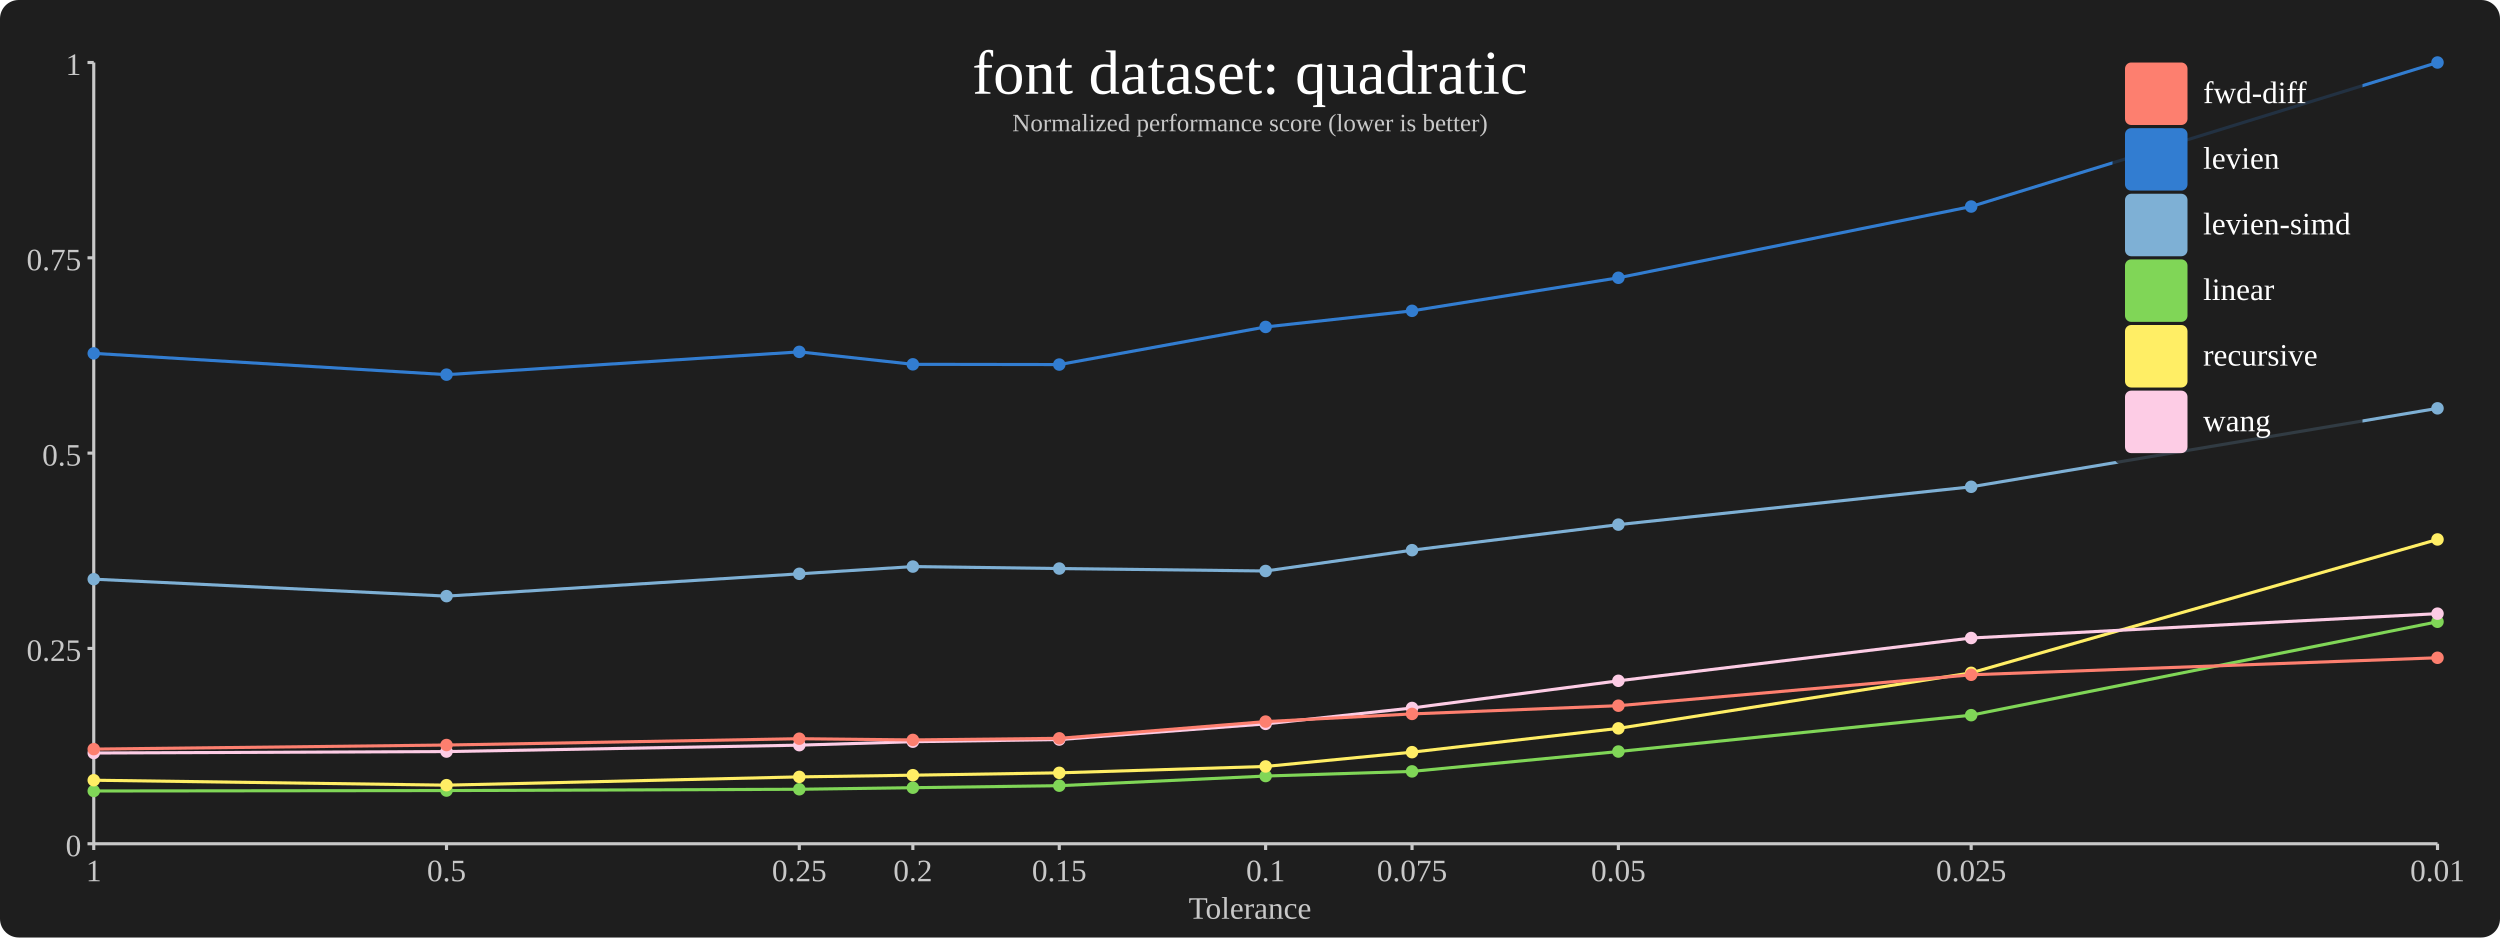
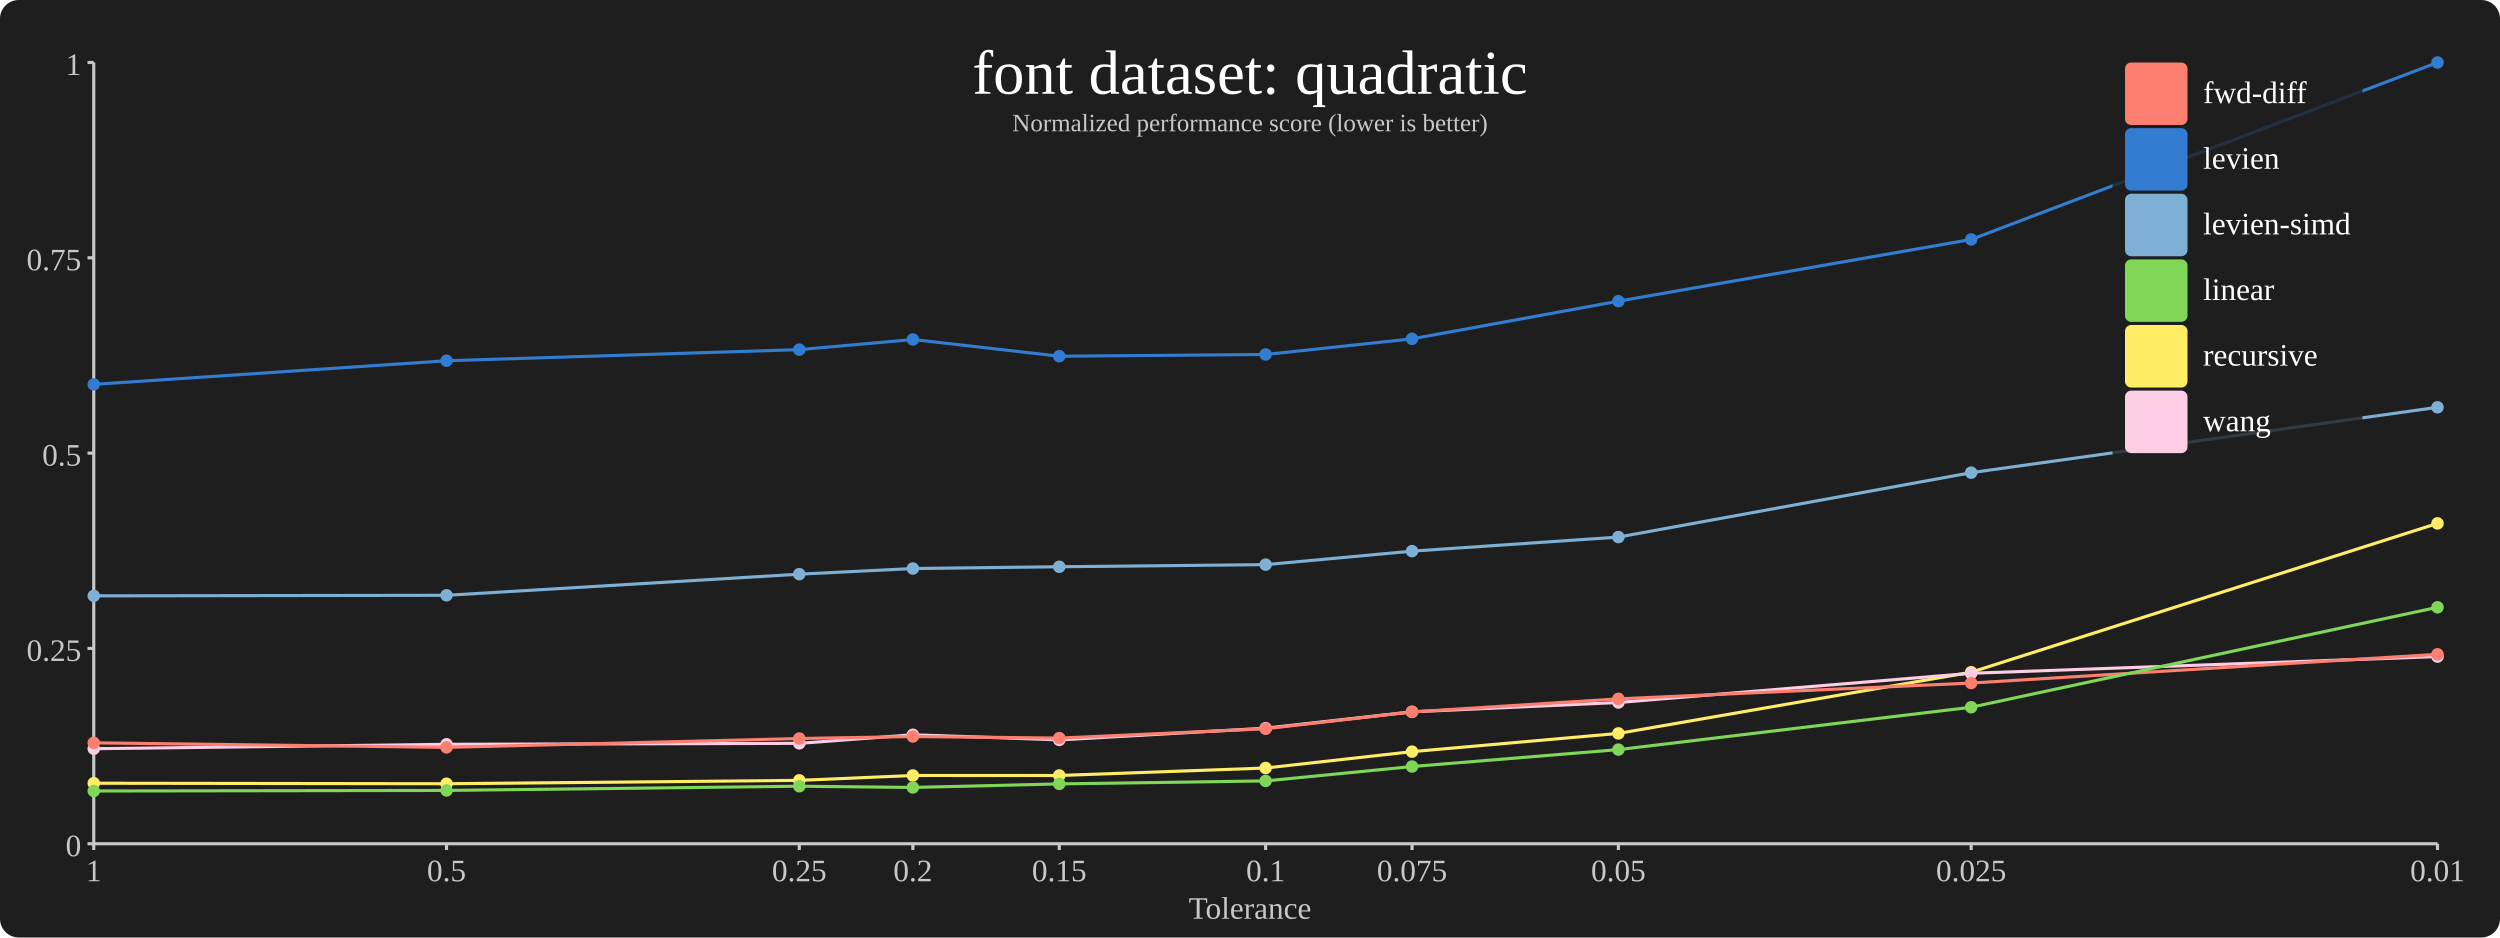
<svg xmlns="http://www.w3.org/2000/svg" viewBox="0 0 800 300">
  <rect x="0" y="0" width="800" height="300" ry="6" style="fill:rgb(30,30,30);stroke:none;fill-opacity:1;stroke-opacity:1;" />
  <path d="M 30 20 L 30 270" style="stroke:rgb(200,200,200);stroke-width:1" />
  <path d="M 30 270 L 780 270" style="stroke:rgb(200,200,200);stroke-width:1" />
  <path d="M 780 270 L 780 272" style="stroke:rgb(200,200,200);stroke-width:1" />
  <text x="780" y="282" style="font-size:10px;fill:rgb(200,200,200);text-anchor:middle;text-align:center;"> 0.01 </text>
  <path d="M 630.772 270 L 630.772 272" style="stroke:rgb(200,200,200);stroke-width:1" />
  <text x="630.772" y="282" style="font-size:10px;fill:rgb(200,200,200);text-anchor:middle;text-align:center;"> 0.025 </text>
  <path d="M 517.886 270 L 517.886 272" style="stroke:rgb(200,200,200);stroke-width:1" />
  <text x="517.886" y="282" style="font-size:10px;fill:rgb(200,200,200);text-anchor:middle;text-align:center;"> 0.05 </text>
  <path d="M 451.852 270 L 451.852 272" style="stroke:rgb(200,200,200);stroke-width:1" />
  <text x="451.852" y="282" style="font-size:10px;fill:rgb(200,200,200);text-anchor:middle;text-align:center;"> 0.075 </text>
  <path d="M 405 270 L 405 272" style="stroke:rgb(200,200,200);stroke-width:1" />
  <text x="405" y="282" style="font-size:10px;fill:rgb(200,200,200);text-anchor:middle;text-align:center;"> 0.1 </text>
  <path d="M 338.966 270 L 338.966 272" style="stroke:rgb(200,200,200);stroke-width:1" />
  <text x="338.966" y="282" style="font-size:10px;fill:rgb(200,200,200);text-anchor:middle;text-align:center;"> 0.15 </text>
  <path d="M 292.114 270 L 292.114 272" style="stroke:rgb(200,200,200);stroke-width:1" />
  <text x="292.114" y="282" style="font-size:10px;fill:rgb(200,200,200);text-anchor:middle;text-align:center;"> 0.2 </text>
  <path d="M 255.773 270 L 255.773 272" style="stroke:rgb(200,200,200);stroke-width:1" />
  <text x="255.773" y="282" style="font-size:10px;fill:rgb(200,200,200);text-anchor:middle;text-align:center;"> 0.25 </text>
  <path d="M 142.886 270 L 142.886 272" style="stroke:rgb(200,200,200);stroke-width:1" />
  <text x="142.886" y="282" style="font-size:10px;fill:rgb(200,200,200);text-anchor:middle;text-align:center;"> 0.5 </text>
  <path d="M 30 270 L 30 272" style="stroke:rgb(200,200,200);stroke-width:1" />
  <text x="30" y="282" style="font-size:10px;fill:rgb(200,200,200);text-anchor:middle;text-align:center;"> 1 </text>
  <path d="M 28 270 L 30 270" style="stroke:rgb(200,200,200);stroke-width:1" />
  <text x="26" y="274" style="font-size:10px;fill:rgb(200,200,200);text-anchor:end;text-align:right;"> 0 </text>
  <path d="M 28 207.5 L 30 207.5" style="stroke:rgb(200,200,200);stroke-width:1" />
  <text x="26" y="211.5" style="font-size:10px;fill:rgb(200,200,200);text-anchor:end;text-align:right;"> 0.25 </text>
  <path d="M 28 145 L 30 145" style="stroke:rgb(200,200,200);stroke-width:1" />
  <text x="26" y="149" style="font-size:10px;fill:rgb(200,200,200);text-anchor:end;text-align:right;"> 0.5 </text>
  <path d="M 28 82.5 L 30 82.5" style="stroke:rgb(200,200,200);stroke-width:1" />
  <text x="26" y="86.5" style="font-size:10px;fill:rgb(200,200,200);text-anchor:end;text-align:right;"> 0.75 </text>
  <path d="M 28 20 L 30 20" style="stroke:rgb(200,200,200);stroke-width:1" />
  <text x="26" y="24" style="font-size:10px;fill:rgb(200,200,200);text-anchor:end;text-align:right;"> 1 </text>
  <text x="400" y="294" style="font-size:10px;fill:rgb(200,200,200);text-anchor:middle;text-align:center;"> Tolerance </text>
-   <circle cx="780" cy="130.667" r="2" style="fill:rgb(126,176,213);stroke:none;fill-opacity:1;stroke-opacity:1;" />
-   <path d="M 780 130.667 L 630.772 155.775" style="stroke:rgb(126,176,213);stroke-width:1" />
-   <circle cx="630.772" cy="155.775" r="2" style="fill:rgb(126,176,213);stroke:none;fill-opacity:1;stroke-opacity:1;" />
-   <path d="M 630.772 155.775 L 517.886 167.88" style="stroke:rgb(126,176,213);stroke-width:1" />
-   <circle cx="517.886" cy="167.88" r="2" style="fill:rgb(126,176,213);stroke:none;fill-opacity:1;stroke-opacity:1;" />
-   <path d="M 517.886 167.88 L 451.852 176.05" style="stroke:rgb(126,176,213);stroke-width:1" />
-   <circle cx="451.852" cy="176.05" r="2" style="fill:rgb(126,176,213);stroke:none;fill-opacity:1;stroke-opacity:1;" />
-   <path d="M 451.852 176.05 L 405 182.718" style="stroke:rgb(126,176,213);stroke-width:1" />
-   <circle cx="405" cy="182.718" r="2" style="fill:rgb(126,176,213);stroke:none;fill-opacity:1;stroke-opacity:1;" />
-   <path d="M 405 182.718 L 338.966 181.938" style="stroke:rgb(126,176,213);stroke-width:1" />
-   <circle cx="338.966" cy="181.938" r="2" style="fill:rgb(126,176,213);stroke:none;fill-opacity:1;stroke-opacity:1;" />
-   <path d="M 338.966 181.938 L 292.114 181.305" style="stroke:rgb(126,176,213);stroke-width:1" />
-   <circle cx="292.114" cy="181.305" r="2" style="fill:rgb(126,176,213);stroke:none;fill-opacity:1;stroke-opacity:1;" />
-   <path d="M 292.114 181.305 L 255.773 183.62" style="stroke:rgb(126,176,213);stroke-width:1" />
-   <circle cx="255.773" cy="183.62" r="2" style="fill:rgb(126,176,213);stroke:none;fill-opacity:1;stroke-opacity:1;" />
-   <path d="M 255.773 183.62 L 142.886 190.76" style="stroke:rgb(126,176,213);stroke-width:1" />
-   <circle cx="142.886" cy="190.76" r="2" style="fill:rgb(126,176,213);stroke:none;fill-opacity:1;stroke-opacity:1;" />
-   <path d="M 142.886 190.76 L 30 185.335" style="stroke:rgb(126,176,213);stroke-width:1" />
-   <circle cx="30" cy="185.335" r="2" style="fill:rgb(126,176,213);stroke:none;fill-opacity:1;stroke-opacity:1;" />
-   <circle cx="780" cy="198.963" r="2" style="fill:rgb(128,214,87);stroke:none;fill-opacity:1;stroke-opacity:1;" />
-   <path d="M 780 198.963 L 630.772 228.853" style="stroke:rgb(128,214,87);stroke-width:1" />
-   <circle cx="630.772" cy="228.853" r="2" style="fill:rgb(128,214,87);stroke:none;fill-opacity:1;stroke-opacity:1;" />
-   <path d="M 630.772 228.853 L 517.886 240.49" style="stroke:rgb(128,214,87);stroke-width:1" />
-   <circle cx="517.886" cy="240.49" r="2" style="fill:rgb(128,214,87);stroke:none;fill-opacity:1;stroke-opacity:1;" />
-   <path d="M 517.886 240.49 L 451.852 246.843" style="stroke:rgb(128,214,87);stroke-width:1" />
-   <circle cx="451.852" cy="246.843" r="2" style="fill:rgb(128,214,87);stroke:none;fill-opacity:1;stroke-opacity:1;" />
-   <path d="M 451.852 246.843 L 405 248.333" style="stroke:rgb(128,214,87);stroke-width:1" />
-   <circle cx="405" cy="248.333" r="2" style="fill:rgb(128,214,87);stroke:none;fill-opacity:1;stroke-opacity:1;" />
-   <path d="M 405 248.333 L 338.966 251.417" style="stroke:rgb(128,214,87);stroke-width:1" />
-   <circle cx="338.966" cy="251.417" r="2" style="fill:rgb(128,214,87);stroke:none;fill-opacity:1;stroke-opacity:1;" />
-   <path d="M 338.966 251.417 L 292.114 252.065" style="stroke:rgb(128,214,87);stroke-width:1" />
-   <circle cx="292.114" cy="252.065" r="2" style="fill:rgb(128,214,87);stroke:none;fill-opacity:1;stroke-opacity:1;" />
-   <path d="M 292.114 252.065 L 255.773 252.565" style="stroke:rgb(128,214,87);stroke-width:1" />
-   <circle cx="255.773" cy="252.565" r="2" style="fill:rgb(128,214,87);stroke:none;fill-opacity:1;stroke-opacity:1;" />
-   <path d="M 255.773 252.565 L 142.886 252.98" style="stroke:rgb(128,214,87);stroke-width:1" />
-   <circle cx="142.886" cy="252.98" r="2" style="fill:rgb(128,214,87);stroke:none;fill-opacity:1;stroke-opacity:1;" />
-   <path d="M 142.886 252.98 L 30 253.115" style="stroke:rgb(128,214,87);stroke-width:1" />
-   <circle cx="30" cy="253.115" r="2" style="fill:rgb(128,214,87);stroke:none;fill-opacity:1;stroke-opacity:1;" />
-   <circle cx="780" cy="172.625" r="2" style="fill:rgb(255,238,101);stroke:none;fill-opacity:1;stroke-opacity:1;" />
-   <path d="M 780 172.625 L 630.772 215.308" style="stroke:rgb(255,238,101);stroke-width:1" />
-   <circle cx="630.772" cy="215.308" r="2" style="fill:rgb(255,238,101);stroke:none;fill-opacity:1;stroke-opacity:1;" />
-   <path d="M 630.772 215.308 L 517.886 233.075" style="stroke:rgb(255,238,101);stroke-width:1" />
-   <circle cx="517.886" cy="233.075" r="2" style="fill:rgb(255,238,101);stroke:none;fill-opacity:1;stroke-opacity:1;" />
-   <path d="M 517.886 233.075 L 451.852 240.69" style="stroke:rgb(255,238,101);stroke-width:1" />
-   <circle cx="451.852" cy="240.69" r="2" style="fill:rgb(255,238,101);stroke:none;fill-opacity:1;stroke-opacity:1;" />
-   <path d="M 451.852 240.69 L 405 245.262" style="stroke:rgb(255,238,101);stroke-width:1" />
-   <circle cx="405" cy="245.262" r="2" style="fill:rgb(255,238,101);stroke:none;fill-opacity:1;stroke-opacity:1;" />
-   <path d="M 405 245.262 L 338.966 247.308" style="stroke:rgb(255,238,101);stroke-width:1" />
-   <circle cx="338.966" cy="247.308" r="2" style="fill:rgb(255,238,101);stroke:none;fill-opacity:1;stroke-opacity:1;" />
-   <path d="M 338.966 247.308 L 292.114 248.06" style="stroke:rgb(255,238,101);stroke-width:1" />
-   <circle cx="292.114" cy="248.06" r="2" style="fill:rgb(255,238,101);stroke:none;fill-opacity:1;stroke-opacity:1;" />
-   <path d="M 292.114 248.06 L 255.773 248.603" style="stroke:rgb(255,238,101);stroke-width:1" />
-   <circle cx="255.773" cy="248.603" r="2" style="fill:rgb(255,238,101);stroke:none;fill-opacity:1;stroke-opacity:1;" />
-   <path d="M 255.773 248.603 L 142.886 251.255" style="stroke:rgb(255,238,101);stroke-width:1" />
-   <circle cx="142.886" cy="251.255" r="2" style="fill:rgb(255,238,101);stroke:none;fill-opacity:1;stroke-opacity:1;" />
-   <path d="M 142.886 251.255 L 30 249.673" style="stroke:rgb(255,238,101);stroke-width:1" />
-   <circle cx="30" cy="249.673" r="2" style="fill:rgb(255,238,101);stroke:none;fill-opacity:1;stroke-opacity:1;" />
+   <circle cx="780" cy="167.482" r="2" style="fill:rgb(255,238,101);stroke:none;fill-opacity:1;stroke-opacity:1;" />
+   <path d="M 780 167.482 L 630.772 215.105" style="stroke:rgb(255,238,101);stroke-width:1" />
+   <circle cx="630.772" cy="215.105" r="2" style="fill:rgb(255,238,101);stroke:none;fill-opacity:1;stroke-opacity:1;" />
+   <path d="M 630.772 215.105 L 517.886 234.688" style="stroke:rgb(255,238,101);stroke-width:1" />
+   <circle cx="517.886" cy="234.688" r="2" style="fill:rgb(255,238,101);stroke:none;fill-opacity:1;stroke-opacity:1;" />
+   <path d="M 517.886 234.688 L 451.852 240.522" style="stroke:rgb(255,238,101);stroke-width:1" />
+   <circle cx="451.852" cy="240.522" r="2" style="fill:rgb(255,238,101);stroke:none;fill-opacity:1;stroke-opacity:1;" />
+   <path d="M 451.852 240.522 L 405 245.762" style="stroke:rgb(255,238,101);stroke-width:1" />
+   <circle cx="405" cy="245.762" r="2" style="fill:rgb(255,238,101);stroke:none;fill-opacity:1;stroke-opacity:1;" />
+   <path d="M 405 245.762 L 338.966 248.153" style="stroke:rgb(255,238,101);stroke-width:1" />
+   <circle cx="338.966" cy="248.153" r="2" style="fill:rgb(255,238,101);stroke:none;fill-opacity:1;stroke-opacity:1;" />
+   <path d="M 338.966 248.153 L 292.114 248.15" style="stroke:rgb(255,238,101);stroke-width:1" />
+   <circle cx="292.114" cy="248.15" r="2" style="fill:rgb(255,238,101);stroke:none;fill-opacity:1;stroke-opacity:1;" />
+   <path d="M 292.114 248.15 L 255.773 249.715" style="stroke:rgb(255,238,101);stroke-width:1" />
+   <circle cx="255.773" cy="249.715" r="2" style="fill:rgb(255,238,101);stroke:none;fill-opacity:1;stroke-opacity:1;" />
+   <path d="M 255.773 249.715 L 142.886 250.8" style="stroke:rgb(255,238,101);stroke-width:1" />
+   <circle cx="142.886" cy="250.8" r="2" style="fill:rgb(255,238,101);stroke:none;fill-opacity:1;stroke-opacity:1;" />
+   <path d="M 142.886 250.8 L 30 250.63" style="stroke:rgb(255,238,101);stroke-width:1" />
+   <circle cx="30" cy="250.63" r="2" style="fill:rgb(255,238,101);stroke:none;fill-opacity:1;stroke-opacity:1;" />
+   <circle cx="780" cy="130.335" r="2" style="fill:rgb(126,176,213);stroke:none;fill-opacity:1;stroke-opacity:1;" />
+   <path d="M 780 130.335 L 630.772 151.255" style="stroke:rgb(126,176,213);stroke-width:1" />
+   <circle cx="630.772" cy="151.255" r="2" style="fill:rgb(126,176,213);stroke:none;fill-opacity:1;stroke-opacity:1;" />
+   <path d="M 630.772 151.255 L 517.886 171.863" style="stroke:rgb(126,176,213);stroke-width:1" />
+   <circle cx="517.886" cy="171.863" r="2" style="fill:rgb(126,176,213);stroke:none;fill-opacity:1;stroke-opacity:1;" />
+   <path d="M 517.886 171.863 L 451.852 176.363" style="stroke:rgb(126,176,213);stroke-width:1" />
+   <circle cx="451.852" cy="176.363" r="2" style="fill:rgb(126,176,213);stroke:none;fill-opacity:1;stroke-opacity:1;" />
+   <path d="M 451.852 176.363 L 405 180.683" style="stroke:rgb(126,176,213);stroke-width:1" />
+   <circle cx="405" cy="180.683" r="2" style="fill:rgb(126,176,213);stroke:none;fill-opacity:1;stroke-opacity:1;" />
+   <path d="M 405 180.683 L 338.966 181.357" style="stroke:rgb(126,176,213);stroke-width:1" />
+   <circle cx="338.966" cy="181.357" r="2" style="fill:rgb(126,176,213);stroke:none;fill-opacity:1;stroke-opacity:1;" />
+   <path d="M 338.966 181.357 L 292.114 181.925" style="stroke:rgb(126,176,213);stroke-width:1" />
+   <circle cx="292.114" cy="181.925" r="2" style="fill:rgb(126,176,213);stroke:none;fill-opacity:1;stroke-opacity:1;" />
+   <path d="M 292.114 181.925 L 255.773 183.732" style="stroke:rgb(126,176,213);stroke-width:1" />
+   <circle cx="255.773" cy="183.732" r="2" style="fill:rgb(126,176,213);stroke:none;fill-opacity:1;stroke-opacity:1;" />
+   <path d="M 255.773 183.732 L 142.886 190.495" style="stroke:rgb(126,176,213);stroke-width:1" />
+   <circle cx="142.886" cy="190.495" r="2" style="fill:rgb(126,176,213);stroke:none;fill-opacity:1;stroke-opacity:1;" />
+   <path d="M 142.886 190.495 L 30 190.677" style="stroke:rgb(126,176,213);stroke-width:1" />
+   <circle cx="30" cy="190.677" r="2" style="fill:rgb(126,176,213);stroke:none;fill-opacity:1;stroke-opacity:1;" />
  <circle cx="780" cy="20" r="2" style="fill:rgb(50,125,209);stroke:none;fill-opacity:1;stroke-opacity:1;" />
-   <path d="M 780 20 L 630.772 66.093" style="stroke:rgb(50,125,209);stroke-width:1" />
-   <circle cx="630.772" cy="66.093" r="2" style="fill:rgb(50,125,209);stroke:none;fill-opacity:1;stroke-opacity:1;" />
-   <path d="M 630.772 66.093 L 517.886 88.888" style="stroke:rgb(50,125,209);stroke-width:1" />
-   <circle cx="517.886" cy="88.888" r="2" style="fill:rgb(50,125,209);stroke:none;fill-opacity:1;stroke-opacity:1;" />
-   <path d="M 517.886 88.888 L 451.852 99.468" style="stroke:rgb(50,125,209);stroke-width:1" />
-   <circle cx="451.852" cy="99.468" r="2" style="fill:rgb(50,125,209);stroke:none;fill-opacity:1;stroke-opacity:1;" />
-   <path d="M 451.852 99.468 L 405 104.617" style="stroke:rgb(50,125,209);stroke-width:1" />
-   <circle cx="405" cy="104.617" r="2" style="fill:rgb(50,125,209);stroke:none;fill-opacity:1;stroke-opacity:1;" />
-   <path d="M 405 104.617 L 338.966 116.66" style="stroke:rgb(50,125,209);stroke-width:1" />
-   <circle cx="338.966" cy="116.66" r="2" style="fill:rgb(50,125,209);stroke:none;fill-opacity:1;stroke-opacity:1;" />
-   <path d="M 338.966 116.66 L 292.114 116.585" style="stroke:rgb(50,125,209);stroke-width:1" />
-   <circle cx="292.114" cy="116.585" r="2" style="fill:rgb(50,125,209);stroke:none;fill-opacity:1;stroke-opacity:1;" />
-   <path d="M 292.114 116.585 L 255.773 112.597" style="stroke:rgb(50,125,209);stroke-width:1" />
-   <circle cx="255.773" cy="112.597" r="2" style="fill:rgb(50,125,209);stroke:none;fill-opacity:1;stroke-opacity:1;" />
-   <path d="M 255.773 112.597 L 142.886 119.888" style="stroke:rgb(50,125,209);stroke-width:1" />
-   <circle cx="142.886" cy="119.888" r="2" style="fill:rgb(50,125,209);stroke:none;fill-opacity:1;stroke-opacity:1;" />
-   <path d="M 142.886 119.888 L 30 113.08" style="stroke:rgb(50,125,209);stroke-width:1" />
-   <circle cx="30" cy="113.08" r="2" style="fill:rgb(50,125,209);stroke:none;fill-opacity:1;stroke-opacity:1;" />
-   <circle cx="780" cy="196.37" r="2" style="fill:rgb(253,204,229);stroke:none;fill-opacity:1;stroke-opacity:1;" />
-   <path d="M 780 196.37 L 630.772 204.162" style="stroke:rgb(253,204,229);stroke-width:1" />
-   <circle cx="630.772" cy="204.162" r="2" style="fill:rgb(253,204,229);stroke:none;fill-opacity:1;stroke-opacity:1;" />
-   <path d="M 630.772 204.162 L 517.886 217.857" style="stroke:rgb(253,204,229);stroke-width:1" />
-   <circle cx="517.886" cy="217.857" r="2" style="fill:rgb(253,204,229);stroke:none;fill-opacity:1;stroke-opacity:1;" />
-   <path d="M 517.886 217.857 L 451.852 226.555" style="stroke:rgb(253,204,229);stroke-width:1" />
-   <circle cx="451.852" cy="226.555" r="2" style="fill:rgb(253,204,229);stroke:none;fill-opacity:1;stroke-opacity:1;" />
-   <path d="M 451.852 226.555 L 405 231.64" style="stroke:rgb(253,204,229);stroke-width:1" />
-   <circle cx="405" cy="231.64" r="2" style="fill:rgb(253,204,229);stroke:none;fill-opacity:1;stroke-opacity:1;" />
-   <path d="M 405 231.64 L 338.966 236.657" style="stroke:rgb(253,204,229);stroke-width:1" />
-   <circle cx="338.966" cy="236.657" r="2" style="fill:rgb(253,204,229);stroke:none;fill-opacity:1;stroke-opacity:1;" />
-   <path d="M 338.966 236.657 L 292.114 237.343" style="stroke:rgb(253,204,229);stroke-width:1" />
-   <circle cx="292.114" cy="237.343" r="2" style="fill:rgb(253,204,229);stroke:none;fill-opacity:1;stroke-opacity:1;" />
-   <path d="M 292.114 237.343 L 255.773 238.45" style="stroke:rgb(253,204,229);stroke-width:1" />
-   <circle cx="255.773" cy="238.45" r="2" style="fill:rgb(253,204,229);stroke:none;fill-opacity:1;stroke-opacity:1;" />
-   <path d="M 255.773 238.45 L 142.886 240.5" style="stroke:rgb(253,204,229);stroke-width:1" />
-   <circle cx="142.886" cy="240.5" r="2" style="fill:rgb(253,204,229);stroke:none;fill-opacity:1;stroke-opacity:1;" />
-   <path d="M 142.886 240.5 L 30 240.963" style="stroke:rgb(253,204,229);stroke-width:1" />
-   <circle cx="30" cy="240.963" r="2" style="fill:rgb(253,204,229);stroke:none;fill-opacity:1;stroke-opacity:1;" />
-   <circle cx="780" cy="210.488" r="2" style="fill:rgb(253,127,111);stroke:none;fill-opacity:1;stroke-opacity:1;" />
-   <path d="M 780 210.488 L 630.772 215.933" style="stroke:rgb(253,127,111);stroke-width:1" />
-   <circle cx="630.772" cy="215.933" r="2" style="fill:rgb(253,127,111);stroke:none;fill-opacity:1;stroke-opacity:1;" />
-   <path d="M 630.772 215.933 L 517.886 225.822" style="stroke:rgb(253,127,111);stroke-width:1" />
-   <circle cx="517.886" cy="225.822" r="2" style="fill:rgb(253,127,111);stroke:none;fill-opacity:1;stroke-opacity:1;" />
-   <path d="M 517.886 225.822 L 451.852 228.452" style="stroke:rgb(253,127,111);stroke-width:1" />
-   <circle cx="451.852" cy="228.452" r="2" style="fill:rgb(253,127,111);stroke:none;fill-opacity:1;stroke-opacity:1;" />
-   <path d="M 451.852 228.452 L 405 230.91" style="stroke:rgb(253,127,111);stroke-width:1" />
-   <circle cx="405" cy="230.91" r="2" style="fill:rgb(253,127,111);stroke:none;fill-opacity:1;stroke-opacity:1;" />
-   <path d="M 405 230.91 L 338.966 236.265" style="stroke:rgb(253,127,111);stroke-width:1" />
-   <circle cx="338.966" cy="236.265" r="2" style="fill:rgb(253,127,111);stroke:none;fill-opacity:1;stroke-opacity:1;" />
-   <path d="M 338.966 236.265 L 292.114 236.778" style="stroke:rgb(253,127,111);stroke-width:1" />
-   <circle cx="292.114" cy="236.778" r="2" style="fill:rgb(253,127,111);stroke:none;fill-opacity:1;stroke-opacity:1;" />
-   <path d="M 292.114 236.778 L 255.773 236.385" style="stroke:rgb(253,127,111);stroke-width:1" />
-   <circle cx="255.773" cy="236.385" r="2" style="fill:rgb(253,127,111);stroke:none;fill-opacity:1;stroke-opacity:1;" />
-   <path d="M 255.773 236.385 L 142.886 238.41" style="stroke:rgb(253,127,111);stroke-width:1" />
-   <circle cx="142.886" cy="238.41" r="2" style="fill:rgb(253,127,111);stroke:none;fill-opacity:1;stroke-opacity:1;" />
-   <path d="M 142.886 238.41 L 30 239.718" style="stroke:rgb(253,127,111);stroke-width:1" />
-   <circle cx="30" cy="239.718" r="2" style="fill:rgb(253,127,111);stroke:none;fill-opacity:1;stroke-opacity:1;" />
+   <path d="M 780 20 L 630.772 76.627" style="stroke:rgb(50,125,209);stroke-width:1" />
+   <circle cx="630.772" cy="76.627" r="2" style="fill:rgb(50,125,209);stroke:none;fill-opacity:1;stroke-opacity:1;" />
+   <path d="M 630.772 76.627 L 517.886 96.37" style="stroke:rgb(50,125,209);stroke-width:1" />
+   <circle cx="517.886" cy="96.37" r="2" style="fill:rgb(50,125,209);stroke:none;fill-opacity:1;stroke-opacity:1;" />
+   <path d="M 517.886 96.37 L 451.852 108.428" style="stroke:rgb(50,125,209);stroke-width:1" />
+   <circle cx="451.852" cy="108.428" r="2" style="fill:rgb(50,125,209);stroke:none;fill-opacity:1;stroke-opacity:1;" />
+   <path d="M 451.852 108.428 L 405 113.432" style="stroke:rgb(50,125,209);stroke-width:1" />
+   <circle cx="405" cy="113.432" r="2" style="fill:rgb(50,125,209);stroke:none;fill-opacity:1;stroke-opacity:1;" />
+   <path d="M 405 113.432 L 338.966 113.995" style="stroke:rgb(50,125,209);stroke-width:1" />
+   <circle cx="338.966" cy="113.995" r="2" style="fill:rgb(50,125,209);stroke:none;fill-opacity:1;stroke-opacity:1;" />
+   <path d="M 338.966 113.995 L 292.114 108.642" style="stroke:rgb(50,125,209);stroke-width:1" />
+   <circle cx="292.114" cy="108.642" r="2" style="fill:rgb(50,125,209);stroke:none;fill-opacity:1;stroke-opacity:1;" />
+   <path d="M 292.114 108.642 L 255.773 111.88" style="stroke:rgb(50,125,209);stroke-width:1" />
+   <circle cx="255.773" cy="111.88" r="2" style="fill:rgb(50,125,209);stroke:none;fill-opacity:1;stroke-opacity:1;" />
+   <path d="M 255.773 111.88 L 142.886 115.438" style="stroke:rgb(50,125,209);stroke-width:1" />
+   <circle cx="142.886" cy="115.438" r="2" style="fill:rgb(50,125,209);stroke:none;fill-opacity:1;stroke-opacity:1;" />
+   <path d="M 142.886 115.438 L 30 123" style="stroke:rgb(50,125,209);stroke-width:1" />
+   <circle cx="30" cy="123" r="2" style="fill:rgb(50,125,209);stroke:none;fill-opacity:1;stroke-opacity:1;" />
+   <circle cx="780" cy="210.097" r="2" style="fill:rgb(253,204,229);stroke:none;fill-opacity:1;stroke-opacity:1;" />
+   <path d="M 780 210.097 L 630.772 215.447" style="stroke:rgb(253,204,229);stroke-width:1" />
+   <circle cx="630.772" cy="215.447" r="2" style="fill:rgb(253,204,229);stroke:none;fill-opacity:1;stroke-opacity:1;" />
+   <path d="M 630.772 215.447 L 517.886 224.792" style="stroke:rgb(253,204,229);stroke-width:1" />
+   <circle cx="517.886" cy="224.792" r="2" style="fill:rgb(253,204,229);stroke:none;fill-opacity:1;stroke-opacity:1;" />
+   <path d="M 517.886 224.792 L 451.852 227.778" style="stroke:rgb(253,204,229);stroke-width:1" />
+   <circle cx="451.852" cy="227.778" r="2" style="fill:rgb(253,204,229);stroke:none;fill-opacity:1;stroke-opacity:1;" />
+   <path d="M 451.852 227.778 L 405 233.01" style="stroke:rgb(253,204,229);stroke-width:1" />
+   <circle cx="405" cy="233.01" r="2" style="fill:rgb(253,204,229);stroke:none;fill-opacity:1;stroke-opacity:1;" />
+   <path d="M 405 233.01 L 338.966 236.768" style="stroke:rgb(253,204,229);stroke-width:1" />
+   <circle cx="338.966" cy="236.768" r="2" style="fill:rgb(253,204,229);stroke:none;fill-opacity:1;stroke-opacity:1;" />
+   <path d="M 338.966 236.768 L 292.114 235.127" style="stroke:rgb(253,204,229);stroke-width:1" />
+   <circle cx="292.114" cy="235.127" r="2" style="fill:rgb(253,204,229);stroke:none;fill-opacity:1;stroke-opacity:1;" />
+   <path d="M 292.114 235.127 L 255.773 237.873" style="stroke:rgb(253,204,229);stroke-width:1" />
+   <circle cx="255.773" cy="237.873" r="2" style="fill:rgb(253,204,229);stroke:none;fill-opacity:1;stroke-opacity:1;" />
+   <path d="M 255.773 237.873 L 142.886 238.178" style="stroke:rgb(253,204,229);stroke-width:1" />
+   <circle cx="142.886" cy="238.178" r="2" style="fill:rgb(253,204,229);stroke:none;fill-opacity:1;stroke-opacity:1;" />
+   <path d="M 142.886 238.178 L 30 239.583" style="stroke:rgb(253,204,229);stroke-width:1" />
+   <circle cx="30" cy="239.583" r="2" style="fill:rgb(253,204,229);stroke:none;fill-opacity:1;stroke-opacity:1;" />
+   <circle cx="780" cy="209.377" r="2" style="fill:rgb(253,127,111);stroke:none;fill-opacity:1;stroke-opacity:1;" />
+   <path d="M 780 209.377 L 630.772 218.575" style="stroke:rgb(253,127,111);stroke-width:1" />
+   <circle cx="630.772" cy="218.575" r="2" style="fill:rgb(253,127,111);stroke:none;fill-opacity:1;stroke-opacity:1;" />
+   <path d="M 630.772 218.575 L 517.886 223.627" style="stroke:rgb(253,127,111);stroke-width:1" />
+   <circle cx="517.886" cy="223.627" r="2" style="fill:rgb(253,127,111);stroke:none;fill-opacity:1;stroke-opacity:1;" />
+   <path d="M 517.886 223.627 L 451.852 227.808" style="stroke:rgb(253,127,111);stroke-width:1" />
+   <circle cx="451.852" cy="227.808" r="2" style="fill:rgb(253,127,111);stroke:none;fill-opacity:1;stroke-opacity:1;" />
+   <path d="M 451.852 227.808 L 405 233.188" style="stroke:rgb(253,127,111);stroke-width:1" />
+   <circle cx="405" cy="233.188" r="2" style="fill:rgb(253,127,111);stroke:none;fill-opacity:1;stroke-opacity:1;" />
+   <path d="M 405 233.188 L 338.966 236.19" style="stroke:rgb(253,127,111);stroke-width:1" />
+   <circle cx="338.966" cy="236.19" r="2" style="fill:rgb(253,127,111);stroke:none;fill-opacity:1;stroke-opacity:1;" />
+   <path d="M 338.966 236.19 L 292.114 235.685" style="stroke:rgb(253,127,111);stroke-width:1" />
+   <circle cx="292.114" cy="235.685" r="2" style="fill:rgb(253,127,111);stroke:none;fill-opacity:1;stroke-opacity:1;" />
+   <path d="M 292.114 235.685 L 255.773 236.322" style="stroke:rgb(253,127,111);stroke-width:1" />
+   <circle cx="255.773" cy="236.322" r="2" style="fill:rgb(253,127,111);stroke:none;fill-opacity:1;stroke-opacity:1;" />
+   <path d="M 255.773 236.322 L 142.886 239.16" style="stroke:rgb(253,127,111);stroke-width:1" />
+   <circle cx="142.886" cy="239.16" r="2" style="fill:rgb(253,127,111);stroke:none;fill-opacity:1;stroke-opacity:1;" />
+   <path d="M 142.886 239.16 L 30 237.705" style="stroke:rgb(253,127,111);stroke-width:1" />
+   <circle cx="30" cy="237.705" r="2" style="fill:rgb(253,127,111);stroke:none;fill-opacity:1;stroke-opacity:1;" />
+   <circle cx="780" cy="194.332" r="2" style="fill:rgb(128,214,87);stroke:none;fill-opacity:1;stroke-opacity:1;" />
+   <path d="M 780 194.332 L 630.772 226.312" style="stroke:rgb(128,214,87);stroke-width:1" />
+   <circle cx="630.772" cy="226.312" r="2" style="fill:rgb(128,214,87);stroke:none;fill-opacity:1;stroke-opacity:1;" />
+   <path d="M 630.772 226.312 L 517.886 239.875" style="stroke:rgb(128,214,87);stroke-width:1" />
+   <circle cx="517.886" cy="239.875" r="2" style="fill:rgb(128,214,87);stroke:none;fill-opacity:1;stroke-opacity:1;" />
+   <path d="M 517.886 239.875 L 451.852 245.287" style="stroke:rgb(128,214,87);stroke-width:1" />
+   <circle cx="451.852" cy="245.287" r="2" style="fill:rgb(128,214,87);stroke:none;fill-opacity:1;stroke-opacity:1;" />
+   <path d="M 451.852 245.287 L 405 249.89" style="stroke:rgb(128,214,87);stroke-width:1" />
+   <circle cx="405" cy="249.89" r="2" style="fill:rgb(128,214,87);stroke:none;fill-opacity:1;stroke-opacity:1;" />
+   <path d="M 405 249.89 L 338.966 250.847" style="stroke:rgb(128,214,87);stroke-width:1" />
+   <circle cx="338.966" cy="250.847" r="2" style="fill:rgb(128,214,87);stroke:none;fill-opacity:1;stroke-opacity:1;" />
+   <path d="M 338.966 250.847 L 292.114 251.985" style="stroke:rgb(128,214,87);stroke-width:1" />
+   <circle cx="292.114" cy="251.985" r="2" style="fill:rgb(128,214,87);stroke:none;fill-opacity:1;stroke-opacity:1;" />
+   <path d="M 292.114 251.985 L 255.773 251.593" style="stroke:rgb(128,214,87);stroke-width:1" />
+   <circle cx="255.773" cy="251.593" r="2" style="fill:rgb(128,214,87);stroke:none;fill-opacity:1;stroke-opacity:1;" />
+   <path d="M 255.773 251.593 L 142.886 252.94" style="stroke:rgb(128,214,87);stroke-width:1" />
+   <circle cx="142.886" cy="252.94" r="2" style="fill:rgb(128,214,87);stroke:none;fill-opacity:1;stroke-opacity:1;" />
+   <path d="M 142.886 252.94 L 30 253.12" style="stroke:rgb(128,214,87);stroke-width:1" />
+   <circle cx="30" cy="253.12" r="2" style="fill:rgb(128,214,87);stroke:none;fill-opacity:1;stroke-opacity:1;" />
  <rect x="676" y="16" width="80" height="133" ry="4" style="fill:rgb(30,30,30);stroke:none;fill-opacity:0.8;stroke-opacity:1;" />
  <rect x="680" y="20" width="20" height="20" ry="2" style="fill:rgb(253,127,111);stroke:none;fill-opacity:1;stroke-opacity:1;" />
  <text x="705" y="33" style="font-size:10px;fill:rgb(255,255,255);text-anchor:start;text-align:left;"> fwd-diff </text>
  <rect x="680" y="41" width="20" height="20" ry="2" style="fill:rgb(50,125,209);stroke:none;fill-opacity:1;stroke-opacity:1;" />
  <text x="705" y="54" style="font-size:10px;fill:rgb(255,255,255);text-anchor:start;text-align:left;"> levien </text>
  <rect x="680" y="62" width="20" height="20" ry="2" style="fill:rgb(126,176,213);stroke:none;fill-opacity:1;stroke-opacity:1;" />
  <text x="705" y="75" style="font-size:10px;fill:rgb(255,255,255);text-anchor:start;text-align:left;"> levien-simd </text>
  <rect x="680" y="83" width="20" height="20" ry="2" style="fill:rgb(128,214,87);stroke:none;fill-opacity:1;stroke-opacity:1;" />
  <text x="705" y="96" style="font-size:10px;fill:rgb(255,255,255);text-anchor:start;text-align:left;"> linear </text>
  <rect x="680" y="104" width="20" height="20" ry="2" style="fill:rgb(255,238,101);stroke:none;fill-opacity:1;stroke-opacity:1;" />
  <text x="705" y="117" style="font-size:10px;fill:rgb(255,255,255);text-anchor:start;text-align:left;"> recursive </text>
  <rect x="680" y="125" width="20" height="20" ry="2" style="fill:rgb(253,204,229);stroke:none;fill-opacity:1;stroke-opacity:1;" />
  <text x="705" y="138" style="font-size:10px;fill:rgb(255,255,255);text-anchor:start;text-align:left;"> wang </text>
  <text x="400" y="30" style="font-size:20px;fill:rgb(255,255,255);text-anchor:middle;text-align:center;"> font dataset: quadratic </text>
  <text x="400" y="42" style="font-size:8px;fill:rgb(200,200,200);text-anchor:middle;text-align:center;"> Normalized performance score (lower is better) </text>
</svg>
